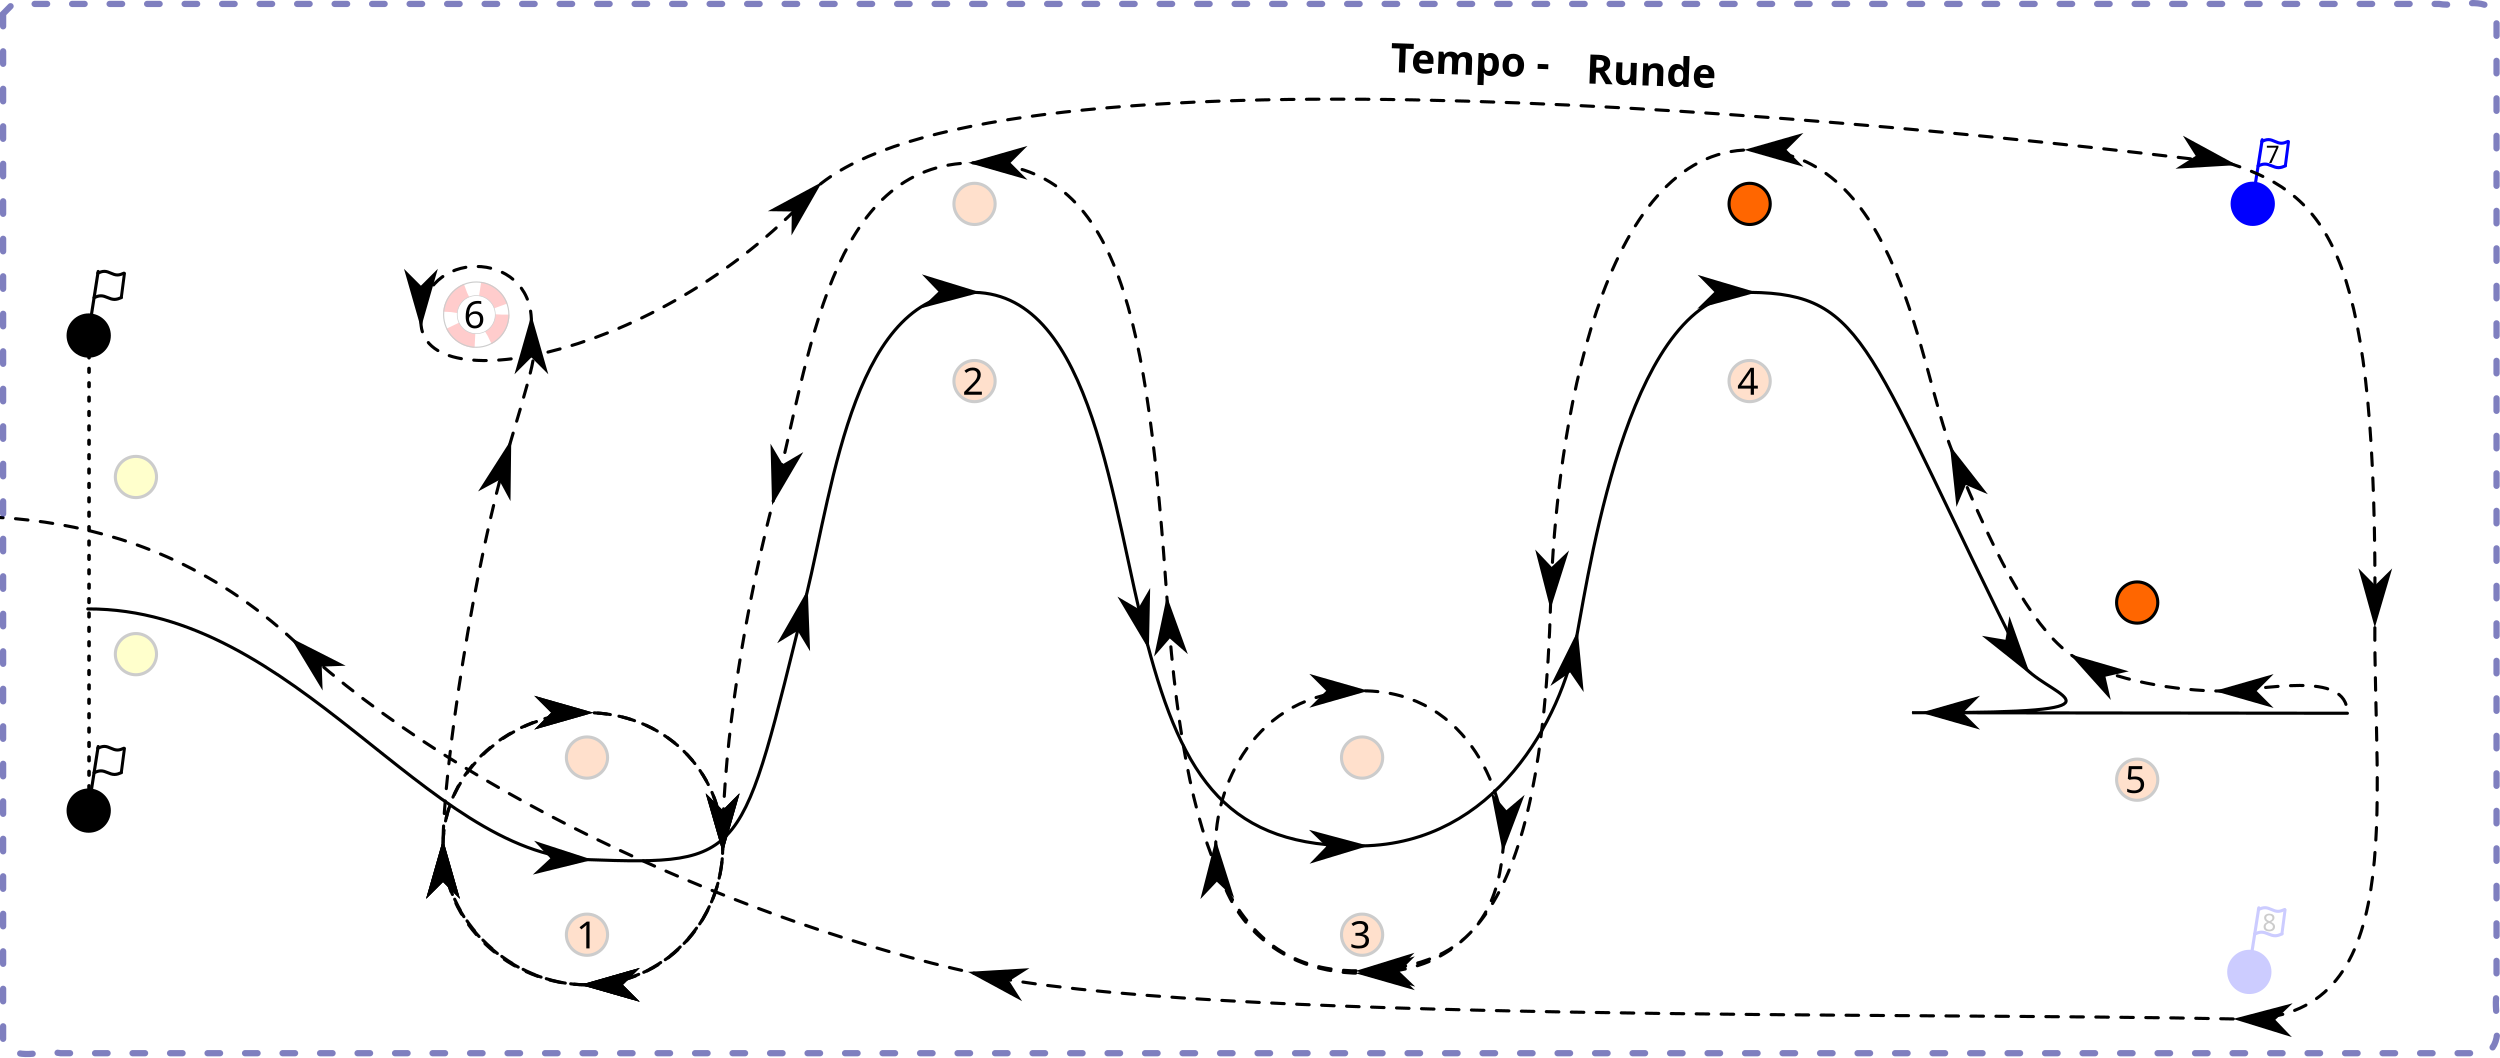
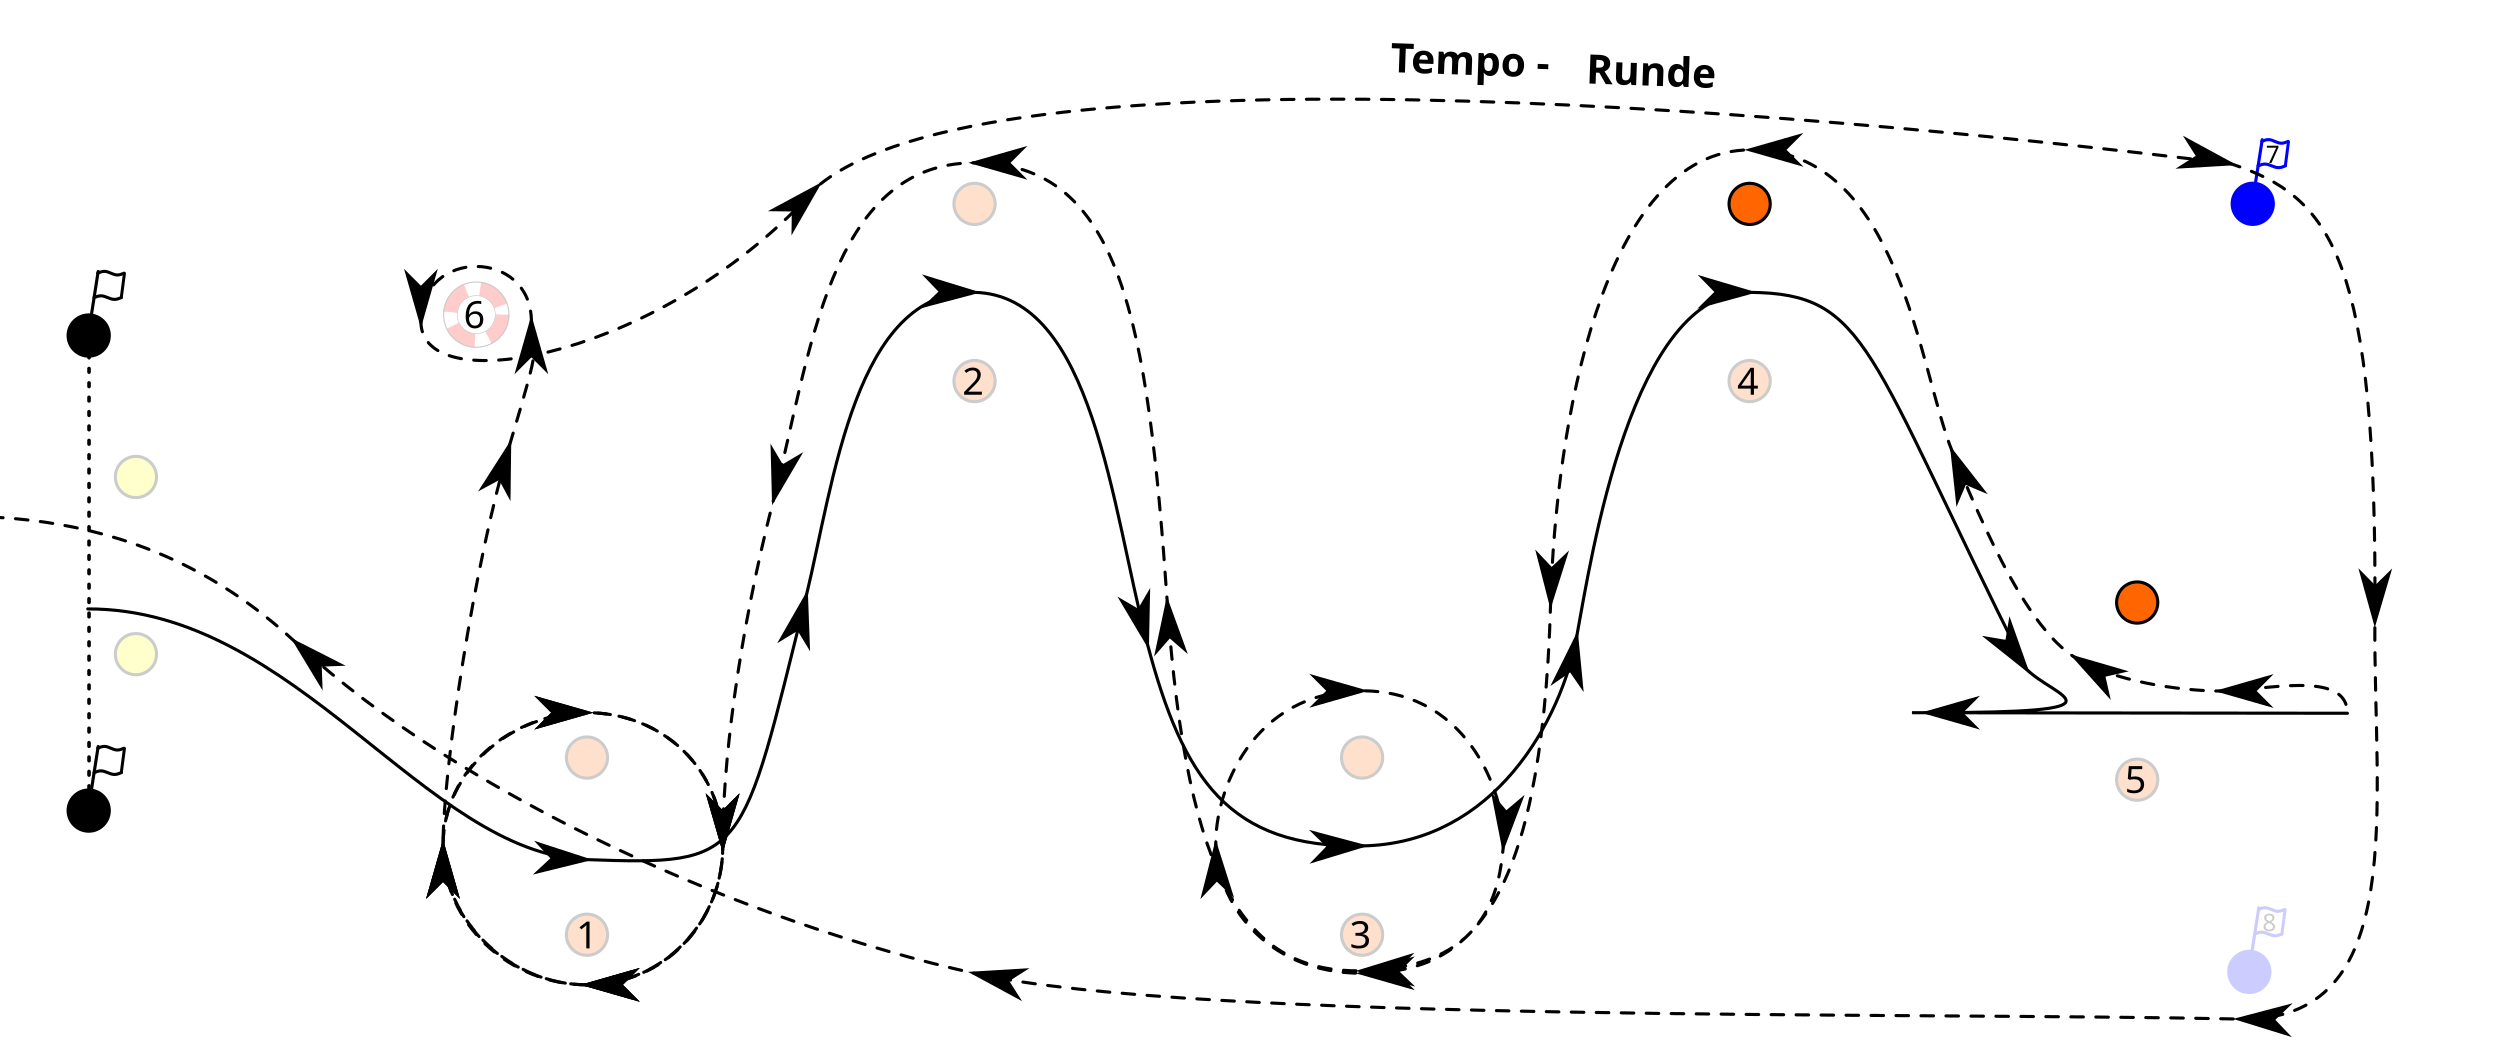
<svg xmlns="http://www.w3.org/2000/svg" version="1.0" id="svg3641" height="360.829" width="853.326" style="enable-background:new" xml:space="preserve">
  <defs id="arrows">
    <marker id="RazorWire" refX="0" refY="0" orient="auto" style="overflow:visible">
      <path id="path5527" style="fill:#34ff00;fill-opacity:1;fill-rule:evenodd;stroke:#34ff00;stroke-width:0.085pt;stroke-opacity:1" d="M 0.019,-0.632 V 0.595 L -6.621,2.568 H 9.113 L 2.979,0.595 V -0.632 L 9.166,-2.472 H -6.594 Z" />
    </marker>
    <marker orient="auto" refY="0" refX="0" id="Scissors" style="overflow:visible">
      <path id="schere" d="M 9.696,-3.847 C 8.661,-5.095 6.794,-5.052 5.4,-4.515 l -8.76,3.283 c -2.548,-1.394 -5.065,-0.995 -5.065,-1.673 0,-0.53 0.487,-0.414 0.414,-1.795 -0.07,-1.326 -1.454,-2.307 -2.763,-2.22 -1.309,-0.008 -2.666,0.995 -2.678,2.379 -0.098,1.393 1.074,2.688 2.461,2.779 1.624,0.242 4.499,-0.742 5.848,1.676 C -6.148,1.766 -7.931,1.771 -9.543,1.679 -10.882,1.602 -12.489,1.985 -13.128,3.301 c -0.617,1.261 -0.012,3.056 1.405,3.442 1.43,0.525 3.393,-0.138 3.733,-1.782 0.262,-1.267 -0.635,-1.862 -0.291,-2.322 0.26,-0.347 1.91,-0.146 4.85,-1.466 L 6.055,4.515 C 7.253,4.85 8.718,4.839 9.78,3.66 L -0.055,-0.057 Z M -9.832,-5.874 c 1.381,0.771 1.268,2.862 -0.167,3.268 -1.298,0.452 -2.956,-0.81 -2.542,-2.216 0.242,-1.154 1.764,-1.579 2.709,-1.052 z m 0.06,8.552 c 1.441,0.532 1.196,2.97 -0.269,3.298 -0.972,0.337 -2.361,-0.148 -2.459,-1.293 -0.189,-1.392 1.446,-2.65 2.728,-2.005 z" style="fill:#34ff00;fill-opacity:1;stroke:#34ff00;stroke-width:1.067;stroke-opacity:1" />
    </marker>
    <marker orient="auto" refY="0" refX="0" id="Legs" style="overflow:visible">
      <g id="g5494" transform="scale(-0.7)" style="fill:#34ff00;fill-opacity:1;stroke:#34ff00;stroke-opacity:1">
        <g id="g5496" transform="matrix(0,-1,-1,0,22.0892,22.73484)" style="fill:#34ff00;fill-opacity:1;stroke:#34ff00;stroke-opacity:1">
          <path id="path5498" d="m 22.636,22.054 c -7.371,5.036 -2.618,7.047 -6.23,14.339" style="fill:#34ff00;fill-opacity:1;fill-rule:evenodd;stroke:#34ff00;stroke-width:1.067pt;stroke-opacity:1" />
          <path id="path5500" d="m 22.825,21.918 c -1.451,8.904 3.772,9.355 4.805,14.747" style="fill:#34ff00;fill-opacity:1;fill-rule:evenodd;stroke:#34ff00;stroke-width:1.067pt;stroke-opacity:1" />
        </g>
        <path id="path5502" d="m -15.029,-7.181 -0.984,4.313 4.227,-1.305 z" style="fill:#34ff00;fill-opacity:1;fill-rule:evenodd;stroke:#34ff00;stroke-width:1.067pt;stroke-opacity:1" />
        <path id="path5504" d="m -16.23,4.861 1.999,3.946 2.418,-3.704 z" style="fill:#34ff00;fill-opacity:1;fill-rule:evenodd;stroke:#34ff00;stroke-width:1.067pt;stroke-opacity:1" />
      </g>
    </marker>
    <linearGradient id="linearGradient5477">
      <stop style="stop-color:#57e307;stop-opacity:1;" offset="0" id="stop5479" />
    </linearGradient>
    <marker style="overflow:visible" id="Arrow1Lend" refX="0" refY="0" orient="auto">
      <path style="fill-rule:evenodd;stroke:#000000;stroke-width:0.853pt;marker-start:none" d="M -10.667,0 -14.933,4.267 0,0 -14.933,-4.267 Z" id="path3104" />
    </marker>
    <marker style="overflow:visible" id="Arrow1Lstart" refX="0" refY="0" orient="auto">
      <path style="fill-rule:evenodd;stroke:#000000;stroke-width:0.853pt;marker-start:none" d="M 10.667,0 14.933,-4.267 0,0 14.933,4.267 Z" id="path3282" />
    </marker>
    <marker style="overflow:visible" id="Arrow1Lstart-7" refX="0" refY="0" orient="auto">
      <path style="fill-rule:evenodd;stroke:#000000;stroke-width:0.853pt;marker-start:none" d="M 10.667,0 14.933,-4.267 0,0 14.933,4.267 Z" id="path3282-4" />
    </marker>
    <marker style="overflow:visible" id="Arrow1Lend-6" refX="0" refY="0" orient="auto">
      <path style="fill-rule:evenodd;stroke:#000000;stroke-width:0.853pt;marker-start:none" d="M -10.667,0 -14.933,4.267 0,0 -14.933,-4.267 Z" id="path3104-0" />
    </marker>
  </defs>
  <g transform="translate(-215.4445,-435.3955)" style="display:inline" id="Parcours">
    <defs id="defs2076" />
    <g id="g1" />
    <g id="layer6" style="display:inline">
      <g transform="translate(18.94796,85.04597)" id="Zeitnahme" style="display:inline">
        <g id="g13156" transform="translate(-177.6378,-94.48819)">
          <path style="fill:#000000;fill-opacity:1;stroke:#000000;stroke-width:1.762" d="m 411.087,559.37 c 0,-3.685 -2.986,-6.678 -6.678,-6.678 -3.683,0 -6.678,2.987 -6.678,6.678 0,3.685 2.987,6.678 6.678,6.678 3.685,0 6.678,-2.987 6.678,-6.678 z" id="Zeit_oben" />
        </g>
        <g id="g13172" transform="translate(-177.6378,67.66194)">
          <path style="fill:#000000;fill-opacity:1;stroke:#000000;stroke-width:1.762" d="m 411.087,559.37 c 0,-3.685 -2.986,-6.678 -6.678,-6.678 -3.683,0 -6.678,2.987 -6.678,6.678 0,3.685 2.987,6.678 6.678,6.678 3.685,0 6.678,-2.987 6.678,-6.678 z" id="Zeit_unten" />
        </g>
        <path style="fill:none;stroke:#000000;stroke-width:1.228;stroke-linecap:round;stroke-linejoin:miter;stroke-miterlimit:4;stroke-dasharray:1.228, 3.684;stroke-dashoffset:0;stroke-opacity:1" d="m 226.886,466.315 c 0,23.379 0,46.759 0,70.138 0,19.991 0,67.885 0,87.271" id="path14169" />
      </g>
      <g transform="translate(113.4362,157.2769)" id="Tor1" opacity="0.2" style="display:inline;fill:#ff6600">
        <path style="fill:#ff6600;stroke:#000000;stroke-width:1.056" d="m 309.393,536.693 c 0,-3.883 -3.149,-7.032 -7.031,-7.032 -3.881,0 -7.031,3.148 -7.031,7.032 0,3.883 3.15,7.031 7.031,7.031 3.882,0 7.031,-3.147 7.031,-7.031 z" id="Tor1_innen" />
        <path style="fill:#ff6600;stroke:#000000;stroke-width:1.056" d="m 309.393,597.166 c 0,-3.883 -3.149,-7.032 -7.031,-7.032 -3.881,0 -7.031,3.148 -7.031,7.032 0,3.883 3.15,7.031 7.031,7.031 3.882,0 7.031,-3.147 7.031,-7.031 z" id="Tor1_aussen" />
      </g>
      <g transform="translate(226.8221,-31.69941)" id="Tor2" opacity="0.2" style="display:inline;fill:#ff6600">
        <path style="fill:#ff6600;stroke:#000000;stroke-width:1.056" d="m 328.291,536.693 c 0,-3.883 -3.149,-7.032 -7.031,-7.032 -3.881,0 -7.031,3.148 -7.031,7.032 0,3.883 3.15,7.031 7.031,7.031 3.882,0 7.031,-3.147 7.031,-7.031 z" id="Tor2_aussen" />
        <path style="fill:#ff6600;stroke:#000000;stroke-width:1.056" d="m 328.291,597.166 c 0,-3.883 -3.149,-7.032 -7.031,-7.032 -3.881,0 -7.031,3.148 -7.031,7.032 0,3.883 3.15,7.031 7.031,7.031 3.882,0 7.031,-3.147 7.031,-7.031 z" id="Tor2_innen" />
      </g>
      <g transform="translate(340.2078,157.2769)" id="Tor3" opacity="0.2" style="display:inline;fill:#ff6600">
        <path style="fill:#ff6600;stroke:#000000;stroke-width:1.056" d="m 347.189,536.693 c 0,-3.883 -3.149,-7.032 -7.031,-7.032 -3.881,0 -7.031,3.148 -7.031,7.032 0,3.883 3.15,7.031 7.031,7.031 3.882,0 7.031,-3.147 7.031,-7.031 z" id="Tor3_innen" />
        <path style="fill:#ff6600;stroke:#000000;stroke-width:1.056" d="m 347.189,597.166 c 0,-3.883 -3.149,-7.032 -7.031,-7.032 -3.881,0 -7.031,3.148 -7.031,7.032 0,3.883 3.15,7.031 7.031,7.031 3.882,0 7.031,-3.147 7.031,-7.031 z" id="Tor3_aussen" />
      </g>
      <g transform="translate(453.5935,-31.69941)" id="Tor4" style="display:inline;fill:#ff6600">
        <path style="fill:#ff6600;stroke:#000000;stroke-width:1.056" d="m 366.086,536.693 c 0,-3.883 -3.149,-7.032 -7.031,-7.032 -3.881,0 -7.031,3.148 -7.031,7.032 0,3.883 3.15,7.031 7.031,7.031 3.882,0 7.031,-3.147 7.031,-7.031 z" id="Tor4_aussen" />
        <path style="fill:#ff6600;stroke:#000000;stroke-width:1.056" d="m 366.086,597.166 c 0,-3.883 -3.149,-7.032 -7.031,-7.032 -3.881,0 -7.031,3.148 -7.031,7.032 0,3.883 3.15,7.031 7.031,7.031 3.882,0 7.031,-3.147 7.031,-7.031 z" id="Tor4_innen" opacity="0.2" />
      </g>
      <g transform="translate(566.9793,104.3635)" id="Tor5" style="display:inline;fill:#ff6600">
        <path style="fill:#ff6600;stroke:#000000;stroke-width:1.056" d="m 384.984,536.693 c 0,-3.883 -3.149,-7.032 -7.031,-7.032 -3.881,0 -7.031,3.148 -7.031,7.032 0,3.883 3.15,7.031 7.031,7.031 3.882,0 7.031,-3.147 7.031,-7.031 z" id="Tor5_oben" />
        <path style="fill:#ff6600;stroke:#000000;stroke-width:1.056" d="m 384.984,597.166 c 0,-3.883 -3.149,-7.032 -7.031,-7.032 -3.881,0 -7.031,3.148 -7.031,7.032 0,3.883 3.15,7.031 7.031,7.031 3.882,0 7.031,-3.147 7.031,-7.031 z" id="Tor5_unten" opacity="0.2" />
      </g>
      <g transform="translate(18.94796,138.3793)" id="Schikane" opacity="0.2" style="display:inline">
        <g style="fill:none" id="Ring">
          <ellipse id="path8826" style="fill:none;stroke:#ff0000;stroke-width:4.821;stroke-linecap:butt;stroke-linejoin:round;stroke-miterlimit:4;stroke-dasharray:9.643, 4.821;stroke-dashoffset:0;stroke-opacity:1" cx="359.055" cy="404.409" rx="8.928" ry="8.928" />
          <ellipse style="display:inline;fill:none;stroke:#000000;stroke-width:0.229;stroke-linecap:round;stroke-linejoin:round;stroke-miterlimit:4;stroke-dasharray:none;stroke-dashoffset:0;stroke-opacity:1" id="path3620" cx="359.055" cy="404.409" rx="6.5" ry="6.5" />
          <ellipse style="display:inline;fill:none;stroke:#000000;stroke-width:0.393;stroke-linecap:round;stroke-linejoin:round;stroke-miterlimit:4;stroke-dasharray:none;stroke-dashoffset:0;stroke-opacity:1" id="path2733" cx="359.055" cy="404.409" rx="11.142" ry="11.142" />
        </g>
      </g>
      <g transform="translate(-40.52031,61.51377)" id="StartZiel" style="display:inline">
        <path style="fill:#ffff00;stroke:#000000;stroke-width:1.056" d="m 309.393,536.693 c 0,-3.883 -3.149,-7.032 -7.031,-7.032 -3.881,0 -7.031,3.148 -7.031,7.032 0,3.883 3.15,7.031 7.031,7.031 3.882,0 7.031,-3.147 7.031,-7.031 z" id="StartZiel_oben" opacity="0.2" />
        <path style="fill:#ffff00;stroke:#000000;stroke-width:1.056" d="m 309.393,597.166 c 0,-3.883 -3.149,-7.032 -7.031,-7.032 -3.881,0 -7.031,3.148 -7.031,7.032 0,3.883 3.15,7.031 7.031,7.031 3.882,0 7.031,-3.147 7.031,-7.031 z" id="StartZiel_unten" opacity="0.2" />
      </g>
    </g>
  </g>
  <g transform="translate(-215.4445,-435.3955)" style="display:inline" id="ParcoursLabel">
    <defs id="defs2832" />
    <g id="g3113" style="display:inline">
      <text xml:space="preserve" style="font-style:normal;font-weight:normal;font-size:12.8px;line-height:0%;font-family:'Arial Black';display:inline;fill:#000000;fill-opacity:1;stroke:none;stroke-width:1.067" x="373.691" y="547.37" id="Nummer_Schikane">
        <tspan id="tspan3032" x="373.691" y="547.37" style="font-size:12.8px;line-height:1.25;stroke-width:1.067">6</tspan>
      </text>
      <text xml:space="preserve" style="font-style:normal;font-weight:normal;font-size:12.8px;line-height:0%;font-family:'Arial Black';display:inline;fill:#000000;fill-opacity:1;stroke:none;stroke-width:1.067" x="412.13" y="759.102" id="Nummer_Tor1">
        <tspan id="tspan3036" x="412.13" y="759.102" style="font-size:12.8px;line-height:1.25;stroke-width:1.067">1</tspan>
      </text>
      <text xml:space="preserve" style="font-style:normal;font-weight:normal;font-size:12.8px;line-height:0%;font-family:'Arial Black';display:inline;fill:#000000;fill-opacity:1;stroke:none;stroke-width:1.067" x="808.383" y="570.125" id="Nummer_Tor4">
        <tspan id="tspan3040" x="808.383" y="570.125" style="font-size:12.8px;line-height:1.25;stroke-width:1.067">4</tspan>
      </text>
      <text xml:space="preserve" style="font-style:normal;font-weight:normal;font-size:12.8px;line-height:0%;font-family:'Arial Black';display:inline;fill:#000000;fill-opacity:1;stroke:none;stroke-width:1.067" x="940.704" y="706.032" id="Nummer_Tor5">
        <tspan id="tspan3044" x="940.704" y="706.032" style="font-size:12.8px;line-height:1.25;stroke-width:1.067">5</tspan>
      </text>
      <text xml:space="preserve" style="font-style:normal;font-weight:normal;font-size:12.8px;line-height:0%;font-family:'Arial Black';display:inline;fill:#000000;fill-opacity:1;stroke:none;stroke-width:1.067" x="676.131" y="759.024" id="Nummer_Tor3">
        <tspan id="tspan3048" x="676.131" y="759.024" style="font-size:12.8px;line-height:1.25;stroke-width:1.067">3</tspan>
      </text>
      <g transform="translate(579.9631,-35.51099)" id="Speedboje_oben" style="display:inline">
        <path id="path3052" d="m 411.087,540.472 c 0,-3.685 -2.986,-6.678 -6.678,-6.678 -3.683,0 -6.678,2.987 -6.678,6.678 0,3.685 2.987,6.678 6.678,6.678 3.685,0 6.678,-2.987 6.678,-6.678 z" style="fill:#0000ff;fill-opacity:1;stroke:#0000ff;stroke-width:1.762" />
        <g style="stroke:#0000ff" id="g3062">
          <path id="path3054" d="m 407.511,519.18 c 0.372,-0.161 0.745,-0.325 1.117,-0.438 0.372,-0.114 0.744,-0.181 1.117,-0.181 0.372,0 0.744,0.063 1.117,0.181 0.372,0.113 0.744,0.273 1.116,0.438 0.369,0.16 0.745,0.321 1.117,0.434 0.369,0.114 0.745,0.181 1.117,0.181 0.368,0 0.745,-0.064 1.117,-0.181 0.368,-0.113 0.744,-0.274 1.117,-0.434" style="fill:none;stroke:#0000ff;stroke-width:1.052;stroke-linecap:round;stroke-linejoin:round" />
          <path id="path3056" d="m 407.643,518.601 -2.7,17.3 v 0.258 0" style="fill:none;stroke:#0000ff;stroke-width:1.067;stroke-linecap:round;stroke-linejoin:round" />
          <path id="path3058" d="m 406.246,527.522 c 0.384,-0.158 0.775,-0.317 1.163,-0.429 0.383,-0.113 0.775,-0.179 1.163,-0.179 0.383,0 0.774,0.062 1.163,0.179 0.387,0.112 0.774,0.271 1.163,0.429 0.387,0.159 0.774,0.317 1.162,0.433 0.388,0.109 0.775,0.175 1.163,0.175 0.388,0 0.775,-0.062 1.163,-0.175 0.387,-0.112 0.775,-0.271 1.163,-0.433" style="fill:none;stroke:#0000ff;stroke-width:1.067;stroke-linecap:round;stroke-linejoin:round" />
          <path id="path3060" d="m 416.604,519.31 -1.039,7.969 v 0.12 0" style="fill:none;stroke:#0000ff;stroke-width:1.024;stroke-linecap:round" />
        </g>
        <text xml:space="preserve" style="font-style:normal;font-weight:normal;font-size:12.8px;line-height:0%;font-family:'Arial Black';fill:#000000;fill-opacity:1;stroke:none;stroke-width:1.067" x="408.873" y="526.543" id="Nummer_Speedboje_oben">
          <tspan id="tspan3064" x="408.873" y="526.543" style="font-size:8.242px;line-height:1.25;stroke-width:1.067">7</tspan>
        </text>
      </g>
      <text xml:space="preserve" style="font-style:normal;font-weight:normal;font-size:12.8px;line-height:0%;font-family:'Arial Black';display:inline;fill:#000000;fill-opacity:1;stroke:none;stroke-width:1.067" x="543.926" y="570.125" id="Nummer_Tor2">
        <tspan id="tspan3088" x="543.926" y="570.125" style="font-size:12.8px;line-height:1.25;stroke-width:1.067">2</tspan>
      </text>
      <g id="Zeit_oben_Flagge">
        <path id="path3092" d="m 248.821,528.636 c 0.372,-0.161 0.745,-0.325 1.117,-0.438 0.372,-0.114 0.744,-0.181 1.117,-0.181 0.372,0 0.744,0.063 1.117,0.181 0.372,0.113 0.744,0.273 1.116,0.438 0.369,0.16 0.745,0.321 1.117,0.434 0.369,0.114 0.745,0.181 1.117,0.181 0.368,0 0.745,-0.064 1.117,-0.181 0.368,-0.113 0.744,-0.274 1.117,-0.434" style="display:inline;fill:none;stroke:#000000;stroke-width:1.052;stroke-linecap:round;stroke-linejoin:round" />
        <path id="path3094" d="m 248.953,528.057 -2.7,17.3 v 0.258 0" style="display:inline;fill:none;stroke:#000000;stroke-width:1.067;stroke-linecap:round;stroke-linejoin:round" />
        <path id="path3096" d="m 247.556,536.977 c 0.384,-0.158 0.775,-0.317 1.163,-0.429 0.383,-0.113 0.775,-0.179 1.163,-0.179 0.383,0 0.774,0.062 1.163,0.179 0.387,0.112 0.774,0.271 1.163,0.429 0.387,0.159 0.774,0.317 1.162,0.433 0.388,0.109 0.775,0.175 1.163,0.175 0.388,0 0.775,-0.062 1.163,-0.175 0.387,-0.112 0.775,-0.271 1.163,-0.433" style="display:inline;fill:none;stroke:#000000;stroke-width:1.067;stroke-linecap:round;stroke-linejoin:round" />
        <path id="path3098" d="m 257.914,528.766 -1.039,7.969 v 0.12 0" style="display:inline;fill:none;stroke:#000000;stroke-width:1.024;stroke-linecap:round" />
      </g>
      <g id="Zeit_unten_Flagge">
        <path id="path3102" d="m 248.821,690.786 c 0.372,-0.161 0.745,-0.325 1.117,-0.438 0.372,-0.114 0.744,-0.181 1.117,-0.181 0.372,0 0.744,0.063 1.117,0.181 0.372,0.113 0.744,0.273 1.116,0.438 0.369,0.16 0.745,0.321 1.117,0.434 0.369,0.114 0.745,0.181 1.117,0.181 0.368,0 0.745,-0.064 1.117,-0.181 0.368,-0.113 0.744,-0.274 1.117,-0.434" style="display:inline;fill:none;stroke:#000000;stroke-width:1.052;stroke-linecap:round;stroke-linejoin:round" />
        <path id="path3105" d="m 248.953,690.207 -2.7,17.3 v 0.258 0" style="display:inline;fill:none;stroke:#000000;stroke-width:1.067;stroke-linecap:round;stroke-linejoin:round" />
        <path id="path3107" d="m 247.556,699.127 c 0.384,-0.158 0.775,-0.317 1.163,-0.429 0.383,-0.113 0.775,-0.179 1.163,-0.179 0.383,0 0.774,0.062 1.163,0.179 0.387,0.112 0.774,0.271 1.163,0.429 0.387,0.159 0.774,0.317 1.162,0.433 0.388,0.109 0.775,0.175 1.163,0.175 0.388,0 0.775,-0.062 1.163,-0.175 0.387,-0.112 0.775,-0.271 1.163,-0.433" style="display:inline;fill:none;stroke:#000000;stroke-width:1.067;stroke-linecap:round;stroke-linejoin:round" />
        <path id="path3109" d="m 257.914,690.916 -1.039,7.969 v 0.12 0" style="display:inline;fill:none;stroke:#000000;stroke-width:1.024;stroke-linecap:round" />
      </g>
    </g>
  </g>
  <g transform="translate(363.3543,-208.7303)" id="Speedboje_unten" opacity="0.2" style="display:inline;enable-background:new">
    <path id="path2174" d="m 411.087,540.472 c 0,-3.685 -2.986,-6.678 -6.678,-6.678 -3.683,0 -6.678,2.987 -6.678,6.678 0,3.685 2.987,6.678 6.678,6.678 3.685,0 6.678,-2.987 6.678,-6.678 z" style="fill:#0000ff;fill-opacity:1;stroke:#0000ff;stroke-width:1.762" />
    <g style="fill:none;stroke:#0000ff" id="g2184">
      <path id="path2176" d="m 407.511,519.18 c 0.372,-0.161 0.745,-0.325 1.117,-0.438 0.372,-0.114 0.744,-0.181 1.117,-0.181 0.372,0 0.744,0.063 1.117,0.181 0.372,0.113 0.744,0.273 1.116,0.438 0.369,0.16 0.745,0.321 1.117,0.434 0.369,0.114 0.745,0.181 1.117,0.181 0.368,0 0.745,-0.064 1.117,-0.181 0.368,-0.113 0.744,-0.274 1.117,-0.434" style="fill:none;stroke:#0000ff;stroke-width:1.052;stroke-linecap:round;stroke-linejoin:round" />
      <path id="path2178" d="m 407.643,518.601 -2.7,17.3 v 0.258 0" style="fill:none;stroke:#0000ff;stroke-width:1.067;stroke-linecap:round;stroke-linejoin:round" />
      <path id="path2180" d="m 406.246,527.522 c 0.384,-0.158 0.775,-0.317 1.163,-0.429 0.383,-0.113 0.775,-0.179 1.163,-0.179 0.383,0 0.774,0.062 1.163,0.179 0.387,0.112 0.774,0.271 1.163,0.429 0.387,0.159 0.774,0.317 1.162,0.433 0.388,0.109 0.775,0.175 1.163,0.175 0.388,0 0.775,-0.062 1.163,-0.175 0.387,-0.112 0.775,-0.271 1.163,-0.433" style="fill:none;stroke:#0000ff;stroke-width:1.067;stroke-linecap:round;stroke-linejoin:round" />
      <path id="path2182" d="m 416.604,519.31 -1.039,7.969 v 0.12 0" style="fill:none;stroke:#0000ff;stroke-width:1.024;stroke-linecap:round" />
    </g>
    <text xml:space="preserve" style="font-style:normal;font-weight:normal;font-size:12.8px;line-height:0%;font-family:'Arial Black';fill:#000000;fill-opacity:1;stroke:none;stroke-width:1.067" x="408.873" y="526.543" id="Nummer_Speedboje_unten">
      <tspan id="tspan2186" x="408.873" y="526.543" style="font-size:8.242px;line-height:1.25;stroke-width:1.067">8</tspan>
    </text>
  </g>
  <g transform="translate(-215.4445,-435.3955)" style="display:inline" id="Klasse7">
    <path id="path520" d="m 169.627,612.629 c 24.841,0 89.242,-11.354 146.676,41.981 57.434,53.335 155.68,96.118 231.704,112.994 76.024,16.876 319.063,13.192 431.851,15.624 58.227,1.256 45.727,-72.813 46.201,-135.848 0.934,-124.03 -14.615,-144.774 -49.215,-156.108 -158.201,-19.565 -424.336,-41.112 -482.38,7.775 -51.328,57.862 -135.352,73.976 -135.352,46.103 0,-25.079 37.712,-25.079 37.712,0 0,15.274 4.503,2.236 -7.509,42.396 -12.012,40.159 -22.661,110.333 -22.663,136.631 -0.002,25.87 23.429,47.369 49.146,47.369 25.717,0 46.349,-21 46.349,-47.333 0,-26.333 -20.632,-45.56 -46.349,-45.56 -25.717,0 -49.143,19.227 -49.143,45.525 0,26.298 23.427,47.369 49.143,47.369 25.717,0 46.511,-21.463 46.349,-47.369 -0.162,-25.905 4.927,-70.101 17.386,-118.468 12.459,-48.205 18.661,-114.738 68.614,-114.738 49.951,0 59.026,53.853 65.733,150.145 6.708,96.292 27.139,126.488 66.486,125.644 42.599,-0.913 46.954,-27.758 48.215,-42.629 1.262,-14.871 -10.468,-52.941 -48.221,-52.941 -37.753,0 -50.432,34.876 -49.921,52.941 0.511,18.065 15.982,43.473 49.921,43.473 33.939,0 61.301,-17.98 64.362,-126.488 1.674,-59.353 17.376,-154.571 68.292,-154.571 50.916,0 57.354,74.713 68.821,103.027 16.312,40.274 29.187,62.268 41.921,70.278 12.734,8.01 35.576,11.412 49.734,11.412 13.99,0 43.19,-7.596 43.19,7.587" style="display:inline;fill:none;stroke:#000000;stroke-width:1.066;stroke-linecap:round;stroke-linejoin:round;stroke-miterlimit:4;stroke-dasharray:4.263, 4.263;stroke-dashoffset:0;stroke-opacity:1;marker-start:none;marker-mid:url(#Arrow1Lstart);marker-end:none" />
    <path id="path522" d="m 1016.681,678.851 c 0,0 -181.32,-0.198 -143.404,-0.198 71.653,0 43.372,-5.128 33.803,-14.92 -54.824,-109.218 -53.823,-128.115 -94.236,-128.547 -40.413,-0.433 -54.154,89.961 -59.26,117.68 -5.106,27.719 -27.714,70.512 -73.224,71.266 -45.51,0.754 -61.124,-22.827 -73.327,-69.149 -12.203,-46.322 -18.343,-118.973 -59.026,-119.797 -40.683,-0.824 -47.947,64.875 -57.369,103.633 -22.459,90.358 -20.057,91.969 -75.111,89.98 -55.054,-1.989 -98.673,-85.73 -170.121,-85.558" style="display:inline;fill:none;stroke:#000000;stroke-width:1.067;stroke-linecap:round;stroke-linejoin:round;stroke-miterlimit:4;stroke-dashoffset:0;stroke-opacity:1;marker-start:none;marker-mid:url(#Arrow1Lstart);marker-end:none" />
    <path id="path524" d="m 462.148,724.213 c 0,-26.333 -20.632,-45.56 -46.349,-45.56 -25.717,0 -49.143,19.827 -49.143,45.56 0,26.47 22.661,47.333 49.143,47.333 26.47,0 46.349,-21.463 46.349,-47.333 z" style="display:inline;fill:none;stroke:#000000;stroke-width:1.067;stroke-linecap:round;stroke-linejoin:round;stroke-miterlimit:4;stroke-dasharray:4.267, 4.267;stroke-dashoffset:3.8;stroke-opacity:1;marker-start:none;marker-mid:url(#Arrow1Lstart);marker-end:none" />
    <text id="text526" y="876.114" x="243.389" style="font-style:normal;font-variant:normal;font-weight:normal;font-stretch:normal;font-size:12.8px;line-height:0%;font-family:Verdana;-inkscape-font-specification:Verdana;display:inline;opacity:0.99;fill:#e6e6e6;fill-opacity:1;stroke:none;stroke-width:1.067" xml:space="preserve">
      <tspan id="tspan528" y="876.114" x="243.389" style="font-style:normal;font-variant:normal;font-weight:normal;font-stretch:normal;font-size:19.2px;line-height:1.25;font-family:Verdana;-inkscape-font-specification:Verdana;fill:#000000;stroke-width:1.067">Ablegen - Startlinie - in den Parcours, d.h. innen durch die Tore 1 - 2 - 3 - 4 -</tspan>
      <tspan id="tspan530" y="900.114" x="243.389" style="font-style:normal;font-variant:normal;font-weight:normal;font-stretch:normal;font-size:19.2px;line-height:1.25;font-family:Verdana;-inkscape-font-specification:Verdana;fill:#000000;stroke-width:1.067">rückwärts durch das Tor 5 - vorwärts wieder in den Parcours, d.h. außen um Tor 4 -</tspan>
      <tspan id="tspan532" y="924.114" x="243.389" style="font-style:normal;font-variant:normal;font-weight:normal;font-stretch:normal;font-size:19.2px;line-height:1.25;font-family:Verdana;-inkscape-font-specification:Verdana;fill:#000000;stroke-width:1.067">schnelle Umkreisung des Tores 3 (das Tor 3 bleibt an der Steuerbordseite!) - </tspan>
      <tspan y="948.114" x="243.389" style="font-style:normal;font-variant:normal;font-weight:normal;font-stretch:normal;font-size:19.2px;line-height:1.25;font-family:Verdana;-inkscape-font-specification:Verdana;fill:#000000;stroke-width:1.067" id="tspan534">außen um Tor 2 - schnelle Umkreisung des Tores 1 (das Tor 1 bleibt an der Steuerbordseite!) -</tspan>
      <tspan id="tspan536" y="972.114" x="243.389" style="font-style:normal;font-variant:normal;font-weight:normal;font-stretch:normal;font-size:19.2px;line-height:1.25;font-family:Verdana;-inkscape-font-specification:Verdana;fill:#000000;stroke-width:1.067">Schikane an der Tonne 6 - Temporunde: <tspan id="tspan538" style="font-style:normal;font-variant:normal;font-weight:normal;font-stretch:normal;font-size:19.2px;font-family:Verdana;-inkscape-font-specification:Verdana;fill:#000000;stroke-width:1.067">außen</tspan> an den Toren 2 und 4, um die</tspan>
      <tspan id="tspan540" y="996.114" x="243.389" style="font-style:normal;font-variant:normal;font-weight:normal;font-stretch:normal;font-size:19.2px;line-height:1.25;font-family:Verdana;-inkscape-font-specification:Verdana;fill:#000000;stroke-width:1.067">Tonne 7 und 8, außen an Tor 3 vorbei und innen durch das Tor 1 - Ziellinie - anlegen.</tspan>
    </text>
    <g transform="translate(-157.658,26.16096)" id="g542">
      <text xml:space="preserve" style="font-style:normal;font-weight:bold;font-size:12.8px;line-height:0%;font-family:Verdana;fill:#000000;fill-opacity:1;stroke:none;stroke-width:1.067" x="862.312" y="403.784" id="text544" transform="rotate(2.01374)">
        <tspan id="tspan546" x="862.312" y="403.784" style="font-size:13.867px;line-height:1.25;stroke-width:1.067">Tempo -</tspan>
      </text>
      <text xml:space="preserve" style="font-style:normal;font-weight:bold;font-size:12.8px;line-height:0%;font-family:Verdana;fill:#000000;fill-opacity:1;stroke:none;stroke-width:1.067" x="929.201" y="405.3" id="text548" transform="rotate(2.01374)">
        <tspan id="tspan550" x="929.201" y="405.3" style="font-size:13.867px;line-height:1.25;stroke-width:1.067">Runde</tspan>
      </text>
    </g>
    <text id="text552" y="328.002" x="595.582" style="font-style:normal;font-variant:normal;font-weight:bold;font-stretch:normal;font-size:12.8px;line-height:0%;font-family:Verdana;-inkscape-font-specification:'Verdana Bold';text-align:center;text-anchor:middle;display:inline;fill:#000000;fill-opacity:1;stroke:none;stroke-width:1.067" xml:space="preserve">
      <tspan style="font-style:normal;font-variant:normal;font-weight:bold;font-stretch:normal;font-size:38.4px;line-height:1.25;font-family:Verdana;-inkscape-font-specification:'Verdana Bold';text-align:center;text-anchor:middle;stroke-width:1.067" y="328.002" x="595.582" id="tspan554">DMYV-Jugend</tspan>
      <tspan id="tspan556" style="font-style:normal;font-variant:normal;font-weight:bold;font-stretch:normal;font-size:38.4px;line-height:1.25;font-family:Verdana;-inkscape-font-specification:'Verdana Bold';text-align:center;text-anchor:middle;stroke-width:1.067" y="376.002" x="595.582">Motorboot-Slalom</tspan>
      <tspan style="font-style:normal;font-variant:normal;font-weight:bold;font-stretch:normal;font-size:38.4px;line-height:1.25;font-family:Verdana;-inkscape-font-specification:'Verdana Bold';text-align:center;text-anchor:middle;stroke-width:1.067" id="tspan558" y="424.002" x="595.582">Klasse 7</tspan>
    </text>
  </g>
  <g id="Export_Area" style="display:inline;opacity:1" transform="translate(-180.8124,-194.4877)">
-     <path style="display:inline;opacity:0.5;fill:none;fill-opacity:1;fill-rule:nonzero;stroke:#000080;stroke-width:2.133;stroke-linecap:round;stroke-linejoin:miter;stroke-miterlimit:4;stroke-dasharray:4.267, 8.533;stroke-dashoffset:0;stroke-opacity:1" d="m 181.879,199.201 c 0,117.134 0,234.268 0,351.402 4.38,6.419 13.104,2.145 19.592,3.374 276.059,0 552.117,0 828.176,0 6.295,-4.466 2.103,-13.361 3.309,-19.977 0,-111.6 0,-223.2 0,-334.8 -4.38,-6.419 -13.104,-2.145 -19.592,-3.374 -276.059,0 -552.117,0 -828.176,0 -1.103,1.125 -2.206,2.25 -3.309,3.374 z" id="rect4816" />
    <g id="g2" />
    <g id="g3" />
  </g>
</svg>
